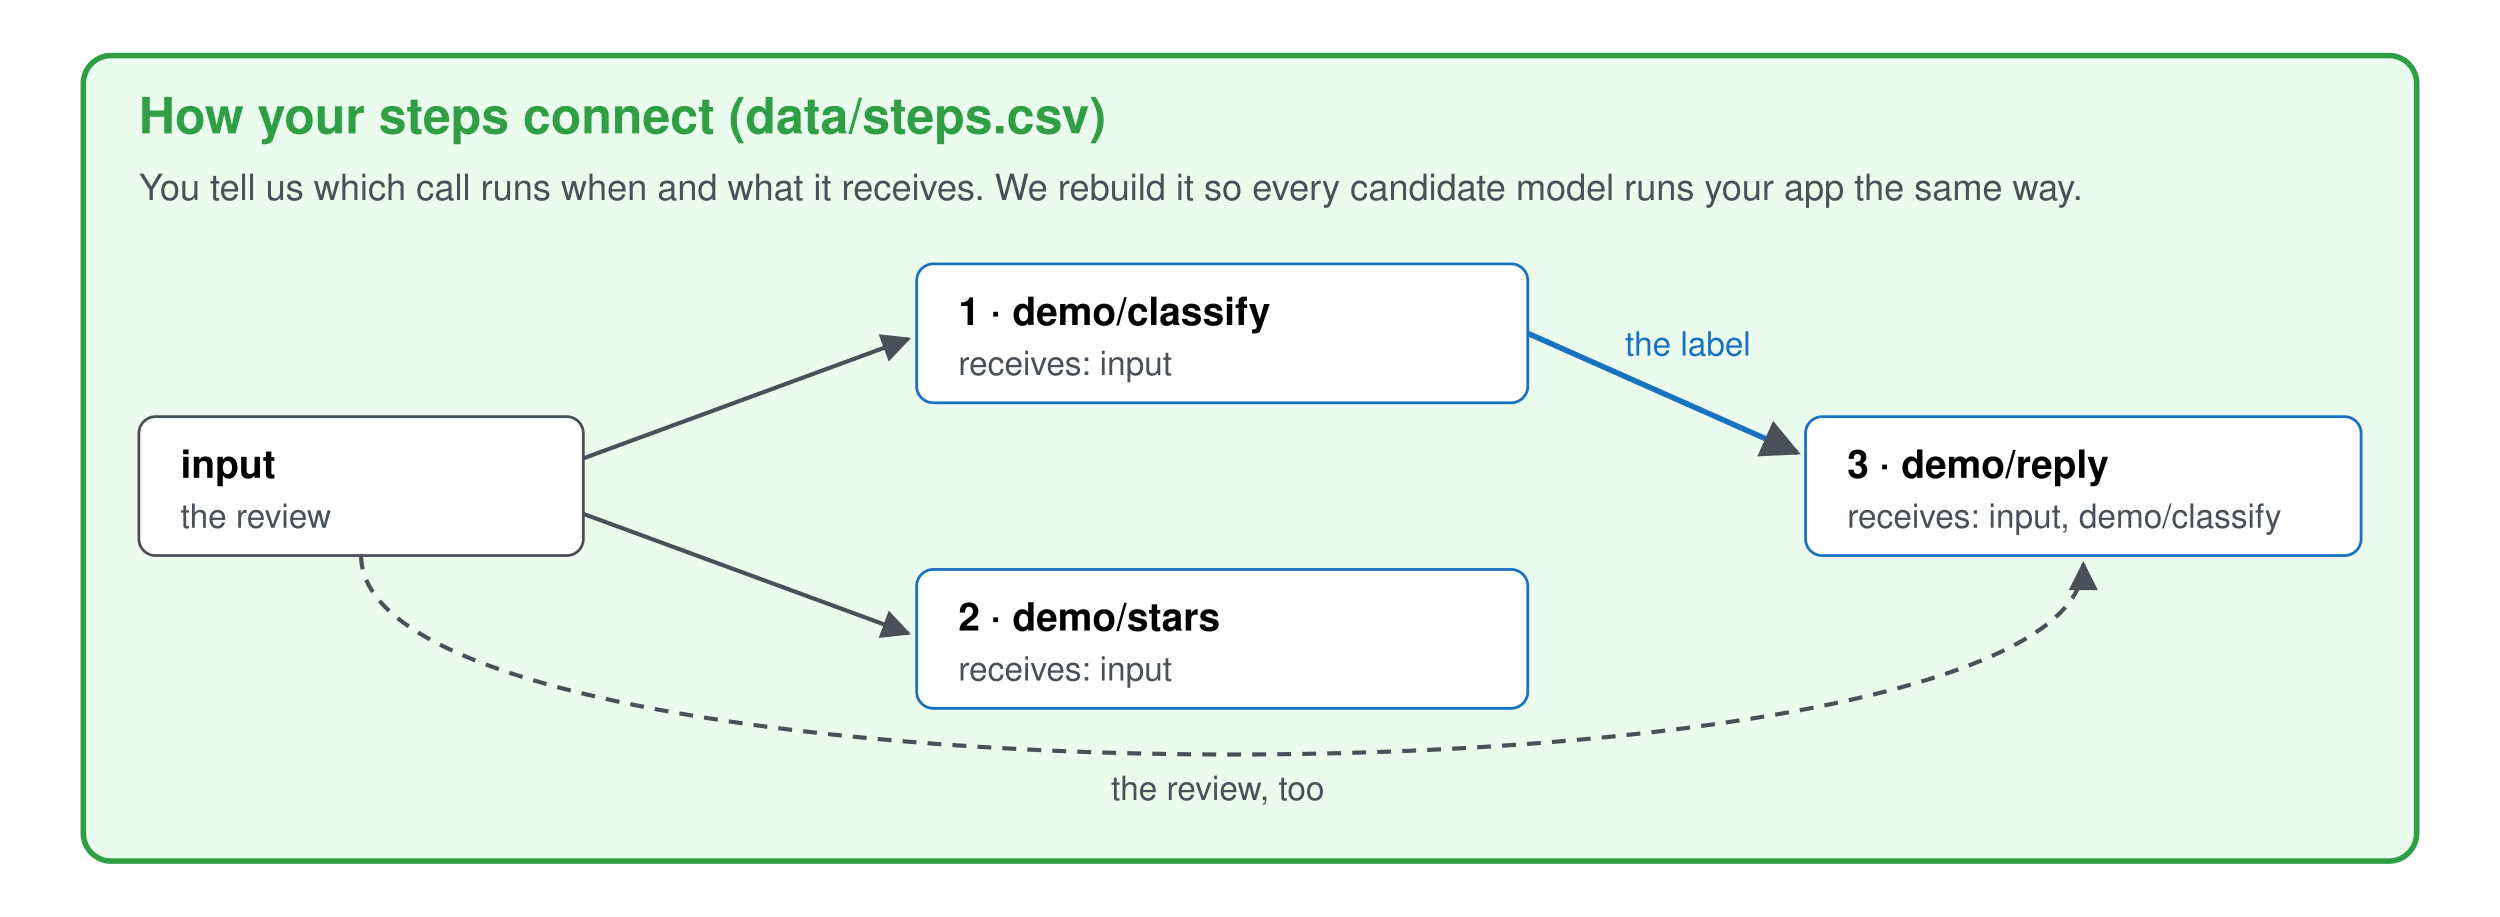
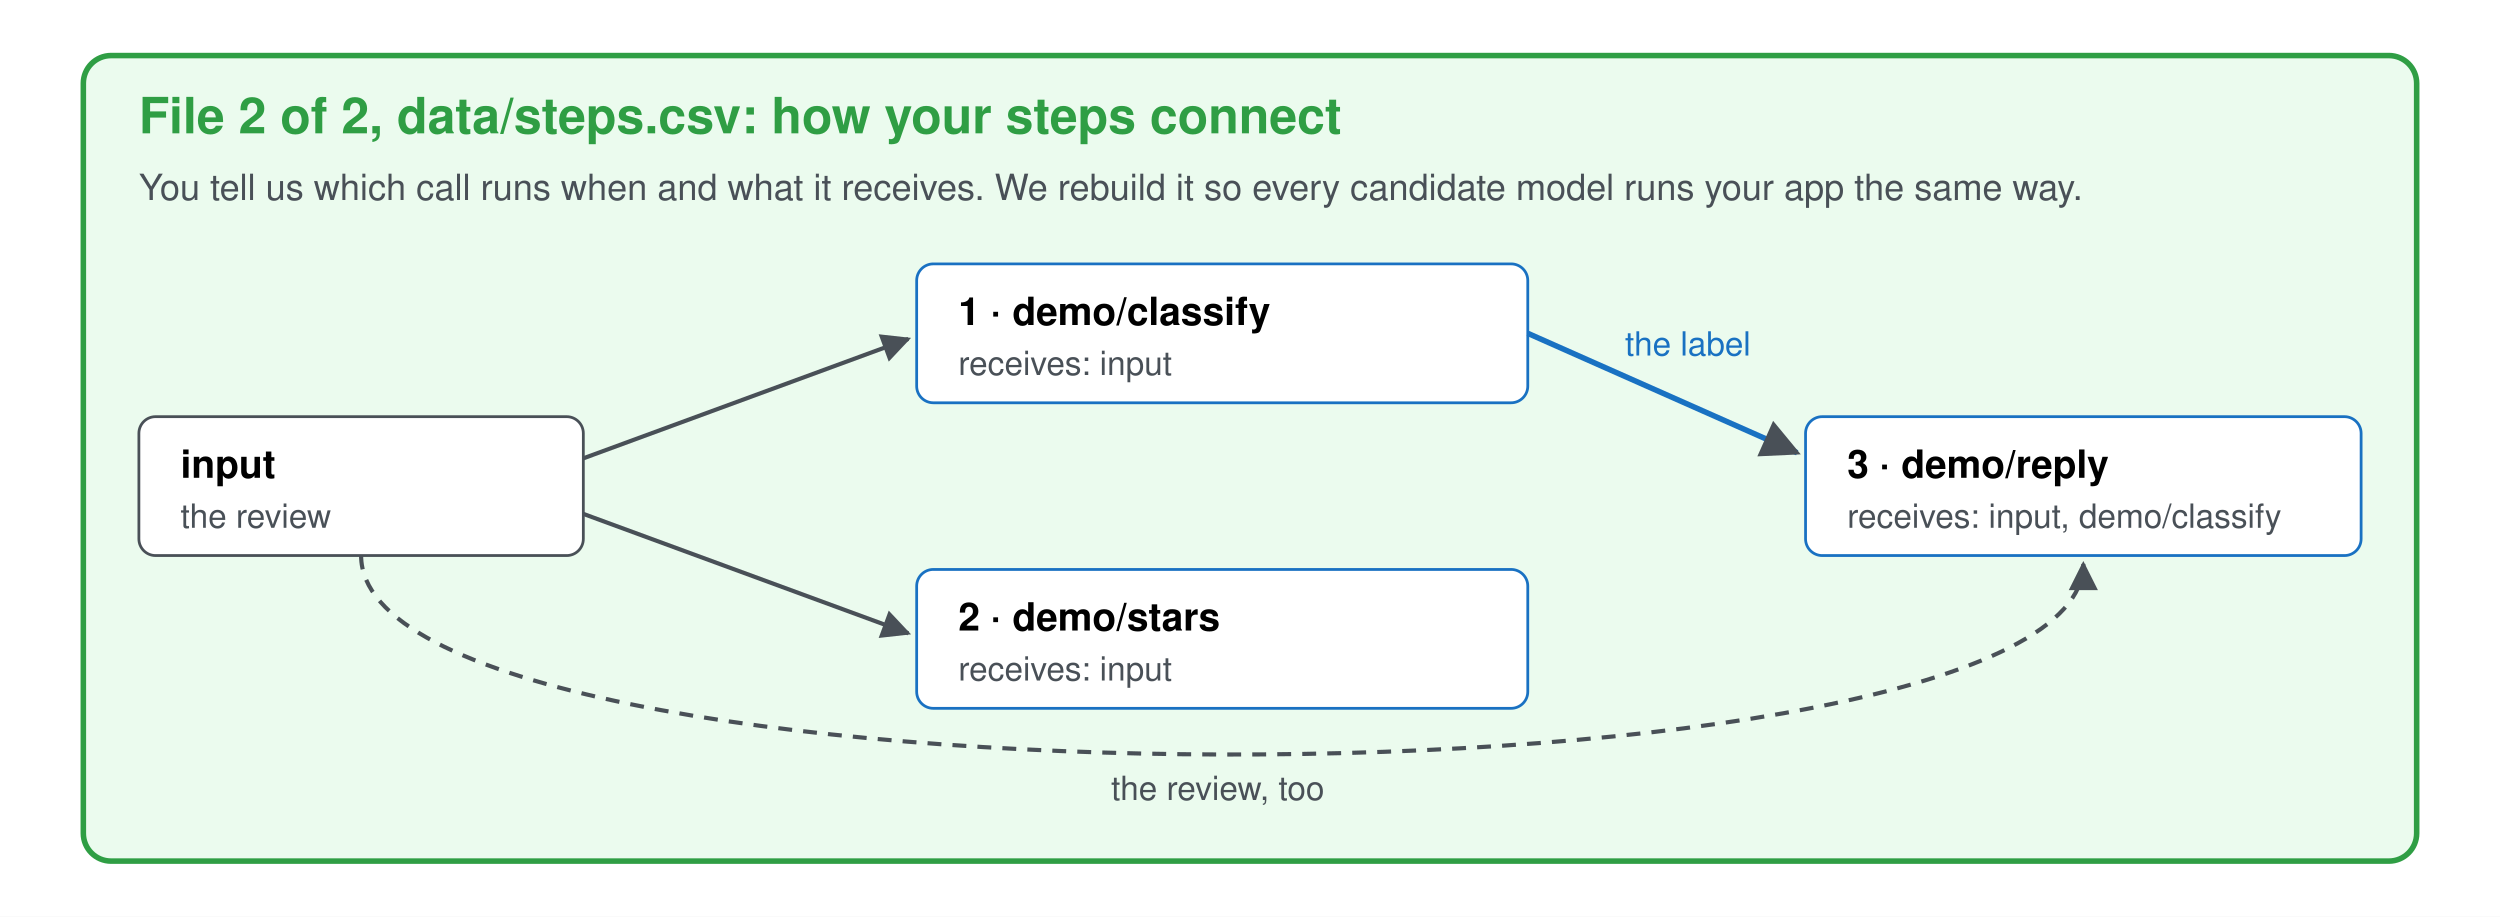
<svg xmlns="http://www.w3.org/2000/svg" viewBox="0 0 900 330" font-family="Helvetica, Arial, sans-serif" font-size="14">
  <defs>
    <marker id="arr" viewBox="0 0 10 10" refX="9" refY="5" markerWidth="7" markerHeight="7" orient="auto">
      <path d="M0,0 L10,5 L0,10 z" fill="#495057" />
    </marker>
  </defs>
  <rect width="900" height="330" fill="#ffffff" />
  <rect x="30" y="20" width="840" height="290" rx="10" fill="#ebfbee" stroke="#2f9e44" stroke-width="2" />
-   <text x="50" y="48" font-size="18" font-weight="bold" fill="#2f9e44">How your steps connect (data/steps.csv)</text>
+   <text x="50" y="48" font-size="18" font-weight="bold" fill="#2f9e44">File 2 of 2, data/steps.csv: how your steps connect</text>
  <text x="50" y="72" font-size="13" fill="#495057">You tell us which call runs when and what it receives. We rebuild it so every candidate model runs your app the same way.</text>
  <rect x="50" y="150" width="160" height="50" rx="6" fill="#ffffff" stroke="#495057" />
  <text x="65" y="172" font-weight="bold">input</text>
  <text x="65" y="190" font-size="12" fill="#495057">the review</text>
  <rect x="330" y="95" width="220" height="50" rx="6" fill="#ffffff" stroke="#1971c2" />
  <text x="345" y="117" font-weight="bold">1 · demo/classify</text>
  <text x="345" y="135" font-size="12" fill="#495057">receives: input</text>
  <rect x="330" y="205" width="220" height="50" rx="6" fill="#ffffff" stroke="#1971c2" />
  <text x="345" y="227" font-weight="bold">2 · demo/stars</text>
  <text x="345" y="245" font-size="12" fill="#495057">receives: input</text>
  <rect x="650" y="150" width="200" height="50" rx="6" fill="#ffffff" stroke="#1971c2" />
  <text x="665" y="172" font-weight="bold">3 · demo/reply</text>
  <text x="665" y="190" font-size="12" fill="#495057">receives: input, demo/classify</text>
  <path d="M210,165 L327,122" fill="none" stroke="#495057" stroke-width="1.5" marker-end="url(#arr)" />
  <path d="M210,185 L327,228" fill="none" stroke="#495057" stroke-width="1.5" marker-end="url(#arr)" />
  <path d="M550,120 L647,163" fill="none" stroke="#1971c2" stroke-width="2" marker-end="url(#arr)" />
  <text x="585" y="128" font-size="12" fill="#1971c2">the label</text>
  <path d="M130,200 C130,295 750,295 750,203" fill="none" stroke="#495057" stroke-width="1.5" stroke-dasharray="5,4" marker-end="url(#arr)" />
  <text x="400" y="288" font-size="12" fill="#495057">the review, too</text>
</svg>
